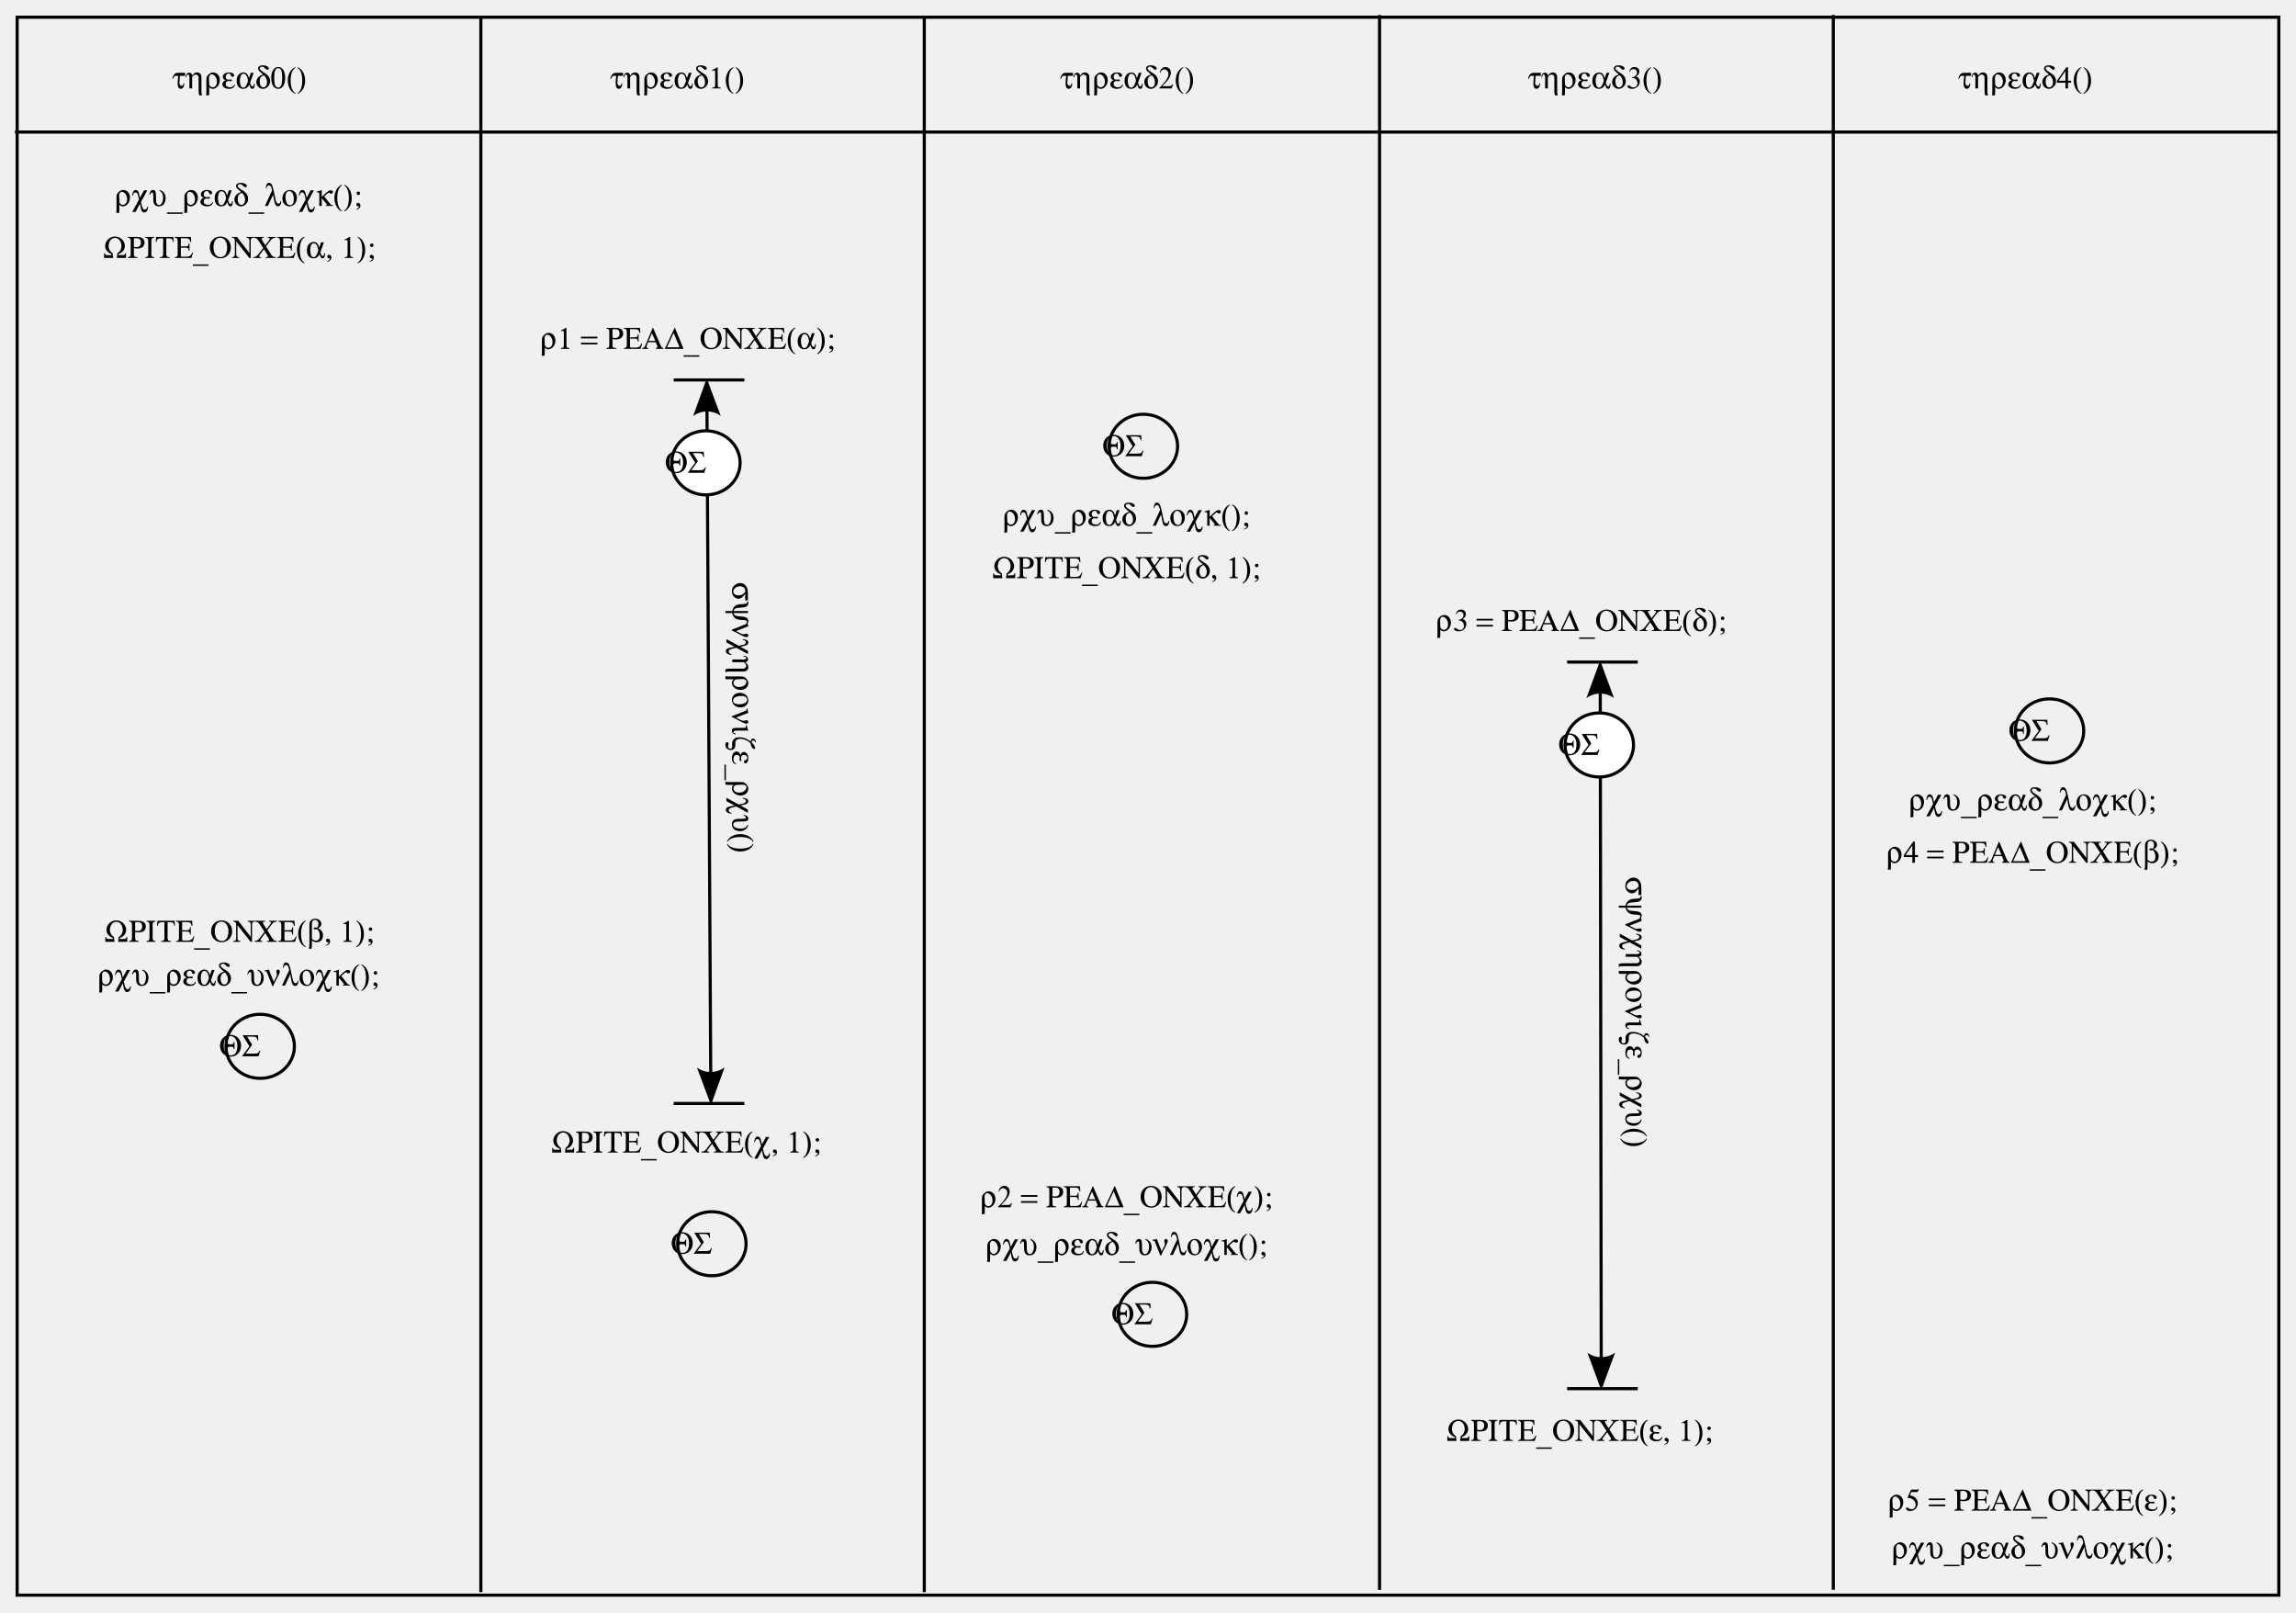
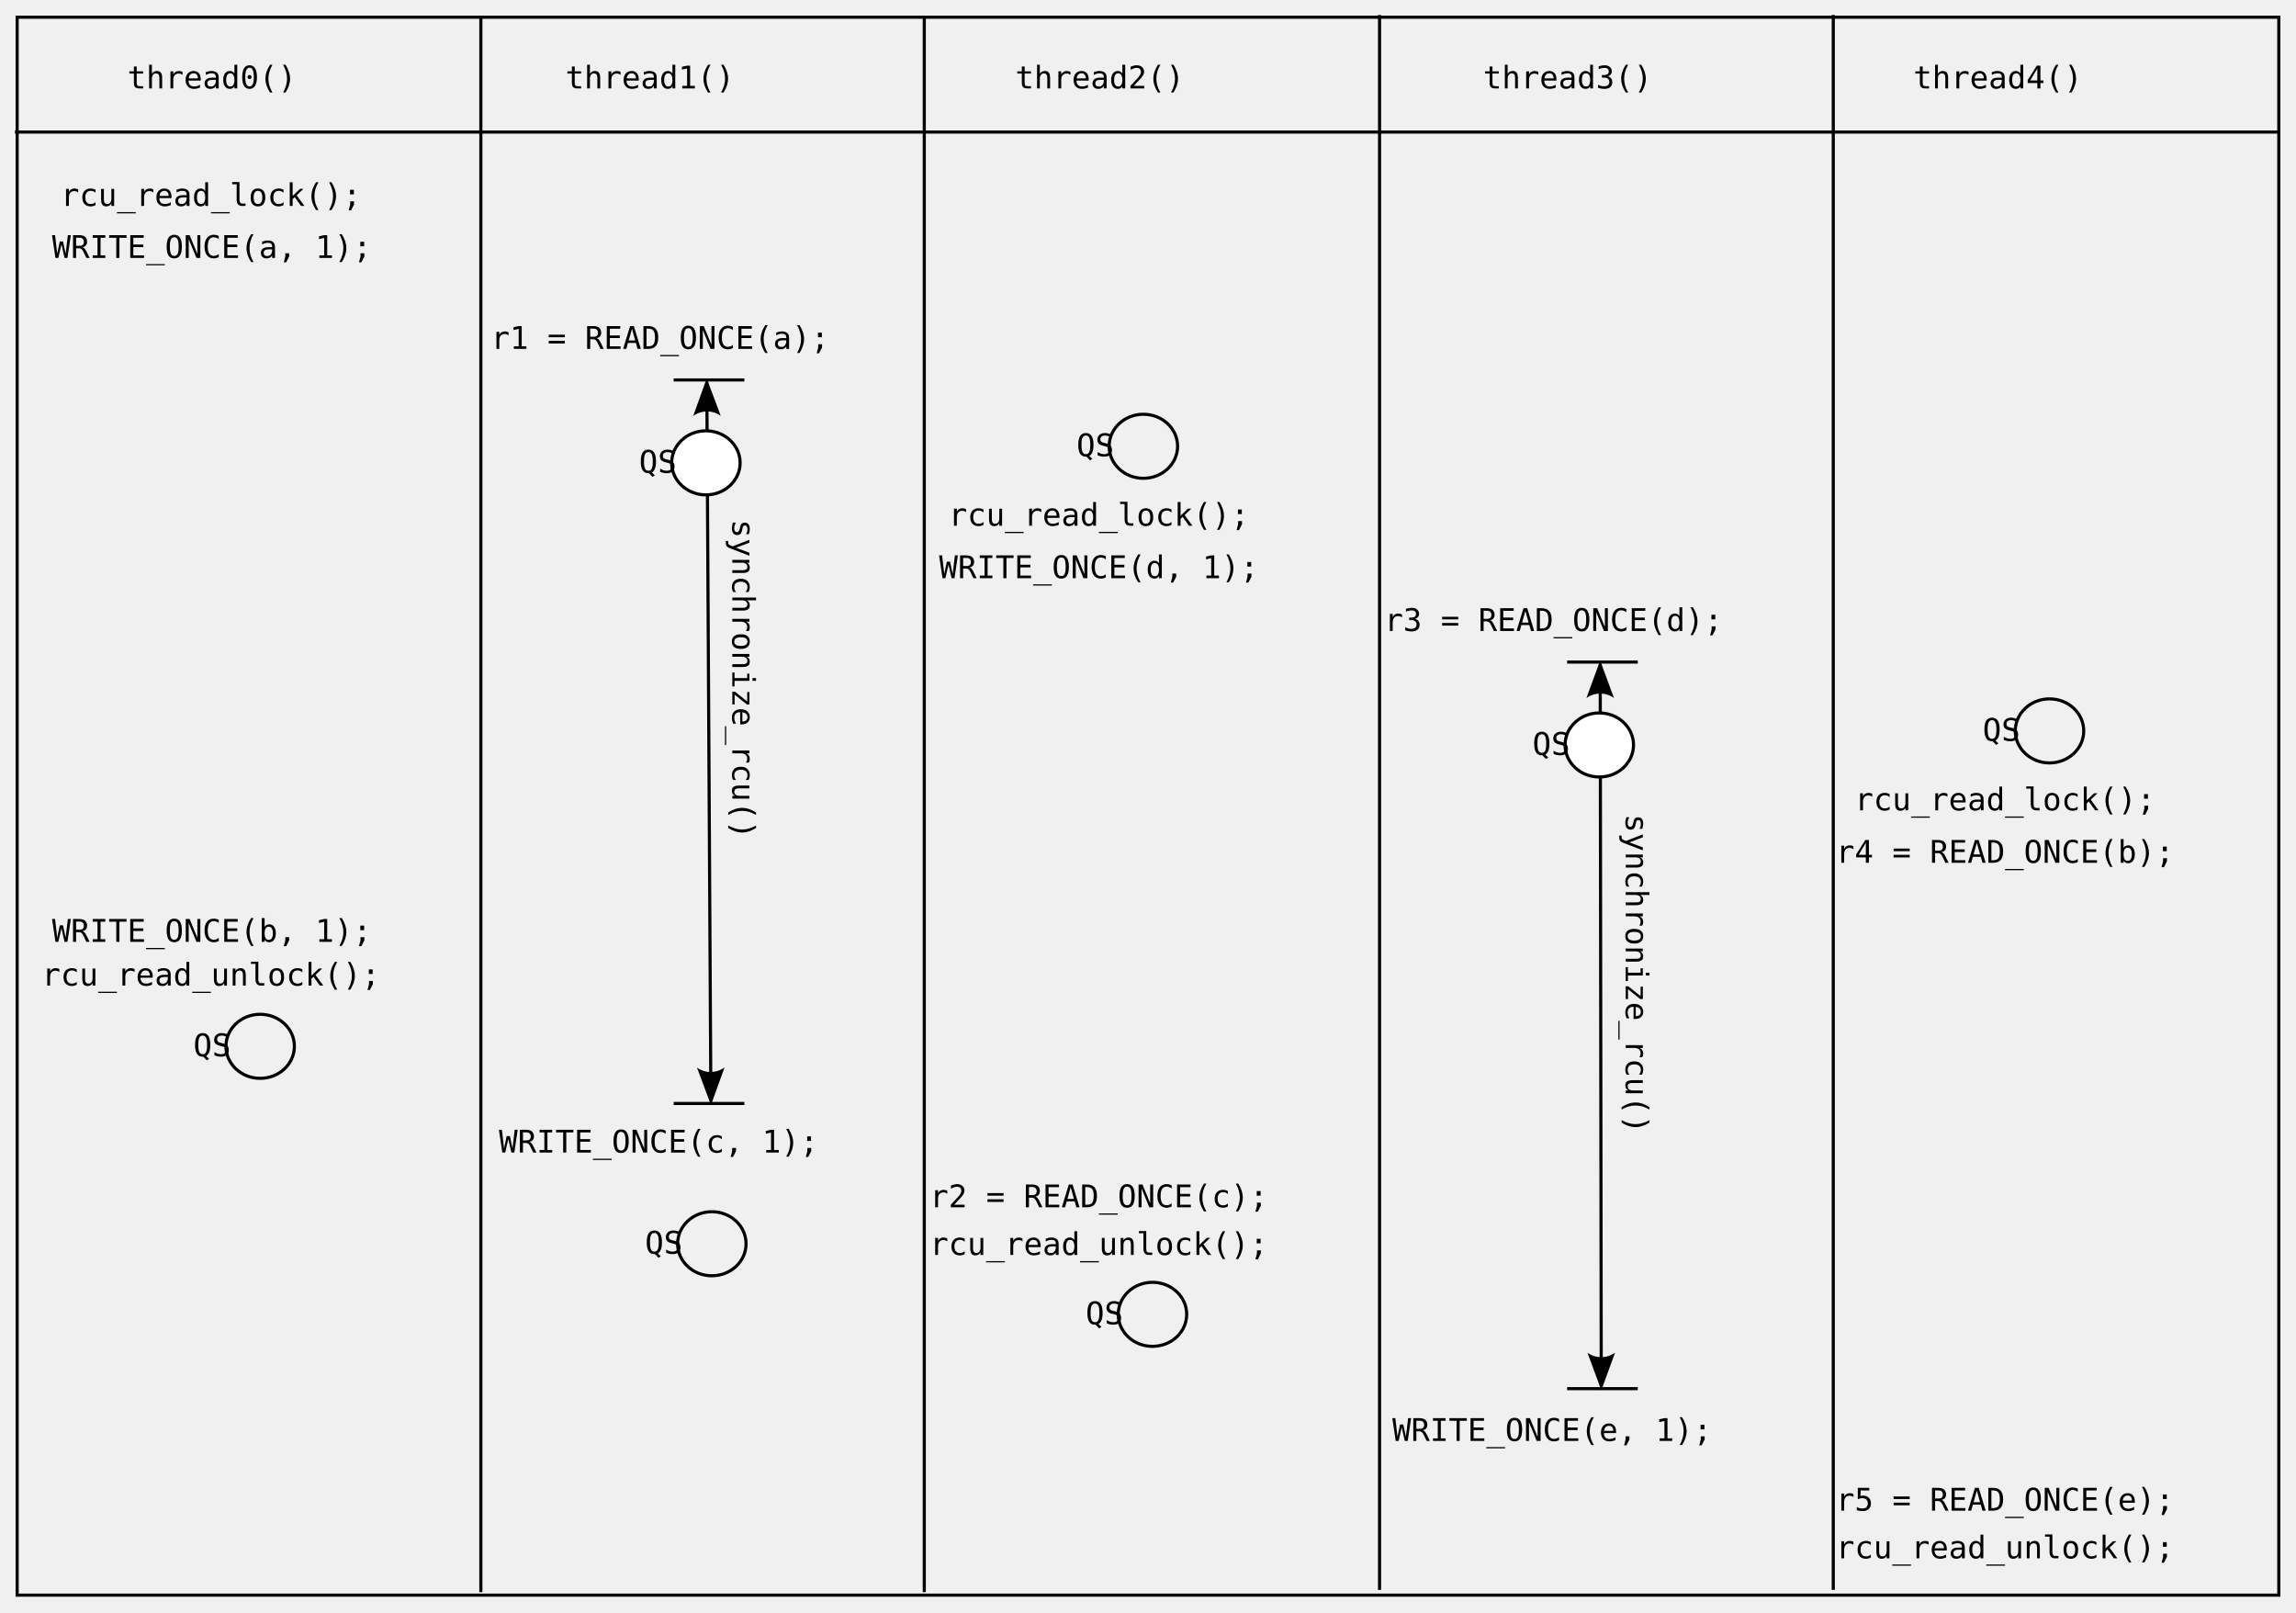
<svg xmlns="http://www.w3.org/2000/svg" width="735.25" height="516.219" id="svg2" version="1.1">
  <defs id="defs4">
    <marker orient="auto" refY="0" refX="0" id="Arrow2Lend" style="overflow:visible">
      <path id="path3792" style="fill-rule:evenodd;stroke-width:0.625;stroke-linejoin:round" d="M 8.719,4.034 -2.207,0.016 8.719,-4.002 c -1.745,2.372 -1.735,5.617 -6e-7,8.035 z" transform="matrix(-1.1,0,0,-1.1,-1.1,0)" />
    </marker>
    <marker orient="auto" refY="0" refX="0" id="Arrow2Lstart" style="overflow:visible">
      <path id="path3789" style="fill-rule:evenodd;stroke-width:0.625;stroke-linejoin:round" d="M 8.719,4.034 -2.207,0.016 8.719,-4.002 c -1.745,2.372 -1.735,5.617 -6e-7,8.035 z" transform="matrix(1.1,0,0,1.1,1.1,0)" />
    </marker>
    <marker orient="auto" refY="0" refX="0" id="Arrow2Lstart-4" style="overflow:visible">
      <path id="path3789-9" style="fill-rule:evenodd;stroke-width:0.625;stroke-linejoin:round" d="M 8.719,4.034 -2.207,0.016 8.719,-4.002 c -1.745,2.372 -1.735,5.617 -6e-7,8.035 z" transform="matrix(1.1,0,0,1.1,1.1,0)" />
    </marker>
    <marker orient="auto" refY="0" refX="0" id="Arrow2Lend-4" style="overflow:visible">
      <path id="path3792-4" style="fill-rule:evenodd;stroke-width:0.625;stroke-linejoin:round" d="M 8.719,4.034 -2.207,0.016 8.719,-4.002 c -1.745,2.372 -1.735,5.617 -6e-7,8.035 z" transform="matrix(-1.1,0,0,-1.1,-1.1,0)" />
    </marker>
  </defs>
  <g id="layer1" transform="translate(-29.15625,-185.5938)">
-     <flowRoot xml:space="preserve" id="flowRoot2985" style="font-size:10px;font-style:normal;font-variant:normal;font-weight:normal;font-stretch:normal;text-align:center;line-height:125%;letter-spacing:0px;word-spacing:0px;writing-mode:lr-tb;text-anchor:middle;fill:#000000;fill-opacity:1;stroke:none;font-family:Symbol;-inkscape-font-specification:Symbol">
+     <flowRoot xml:space="preserve" id="flowRoot2985" style="font-size:10px;font-style:normal;font-variant:normal;font-weight:normal;font-stretch:normal;text-align:center;line-height:125%;letter-spacing:0px;word-spacing:0px;writing-mode:lr-tb;text-anchor:middle;fill:#000000;fill-opacity:1;stroke:none;font-family:monospace;-inkscape-font-specification:monospace">
      <flowRegion id="flowRegion2987">
        <rect id="rect2989" width="82.857" height="11.429" x="240" y="492.362" />
      </flowRegion>
      <flowPara id="flowPara2991" />
    </flowRoot>
    <g id="g4433" transform="translate(2,-12)">
-       <text id="text2993" y="-261.666" x="436.123" style="font-size:10px;font-style:normal;font-variant:normal;font-weight:normal;font-stretch:normal;text-align:center;line-height:125%;letter-spacing:0px;word-spacing:0px;writing-mode:lr-tb;text-anchor:middle;fill:#000000;fill-opacity:1;stroke:none;font-family:Symbol;-inkscape-font-specification:Symbol" xml:space="preserve" transform="matrix(0,1,-1,0,0,0)">
+       <text id="text2993" y="-261.666" x="436.123" style="font-size:10px;font-style:normal;font-variant:normal;font-weight:normal;font-stretch:normal;text-align:center;line-height:125%;letter-spacing:0px;word-spacing:0px;writing-mode:lr-tb;text-anchor:middle;fill:#000000;fill-opacity:1;stroke:none;font-family:monospace;-inkscape-font-specification:monospace" xml:space="preserve" transform="matrix(0,1,-1,0,0,0)">
        <tspan y="-261.666" x="436.123" id="tspan2995">synchronize_rcu()</tspan>
      </text>
      <g id="g4417" transform="matrix(0,1,-1,0,730.9026,222.4928)">
        <path style="fill:none;stroke:#000000;stroke-width:1px;stroke-linecap:butt;stroke-linejoin:miter;stroke-opacity:1;marker-start:url(#Arrow2Lstart);marker-end:url(#Arrow2Lend)" d="M 97.581,477.405 327.579,476.098" id="path2997" />
        <path style="fill:none;stroke:#000000;stroke-width:1px;stroke-linecap:butt;stroke-linejoin:miter;stroke-opacity:1" d="m 96.753,465.384 0,22.627" id="path4397" />
        <path style="fill:none;stroke:#000000;stroke-width:1px;stroke-linecap:butt;stroke-linejoin:miter;stroke-opacity:1" d="m 328.407,465.384 0,22.627" id="path4397-5" />
      </g>
    </g>
-     <text xml:space="preserve" style="font-size:10px;font-style:normal;font-variant:normal;font-weight:normal;font-stretch:normal;text-align:center;line-height:125%;letter-spacing:0px;word-spacing:0px;writing-mode:lr-tb;text-anchor:middle;fill:#000000;fill-opacity:1;stroke:none;font-family:Symbol;-inkscape-font-specification:Symbol" x="112.047" y="268.181" id="text4429">
+     <text xml:space="preserve" style="font-size:10px;font-style:normal;font-variant:normal;font-weight:normal;font-stretch:normal;text-align:center;line-height:125%;letter-spacing:0px;word-spacing:0px;writing-mode:lr-tb;text-anchor:middle;fill:#000000;fill-opacity:1;stroke:none;font-family:monospace;-inkscape-font-specification:monospace" x="112.047" y="268.181" id="text4429">
      <tspan id="tspan4431" x="112.047" y="268.181">WRITE_ONCE(a, 1);</tspan>
    </text>
-     <text xml:space="preserve" style="font-size:10px;font-style:normal;font-variant:normal;font-weight:normal;font-stretch:normal;text-align:center;line-height:125%;letter-spacing:0px;word-spacing:0px;writing-mode:lr-tb;text-anchor:middle;fill:#000000;fill-opacity:1;stroke:none;font-family:Symbol;-inkscape-font-specification:Symbol" x="112.047" y="487.138" id="text4441">
+     <text xml:space="preserve" style="font-size:10px;font-style:normal;font-variant:normal;font-weight:normal;font-stretch:normal;text-align:center;line-height:125%;letter-spacing:0px;word-spacing:0px;writing-mode:lr-tb;text-anchor:middle;fill:#000000;fill-opacity:1;stroke:none;font-family:monospace;-inkscape-font-specification:monospace" x="112.047" y="487.138" id="text4441">
      <tspan id="tspan4443" x="112.047" y="487.138">WRITE_ONCE(b, 1);</tspan>
    </text>
-     <text xml:space="preserve" style="font-size:10px;font-style:normal;font-variant:normal;font-weight:normal;font-stretch:normal;text-align:center;line-height:125%;letter-spacing:0px;word-spacing:0px;writing-mode:lr-tb;text-anchor:middle;fill:#000000;fill-opacity:1;stroke:none;font-family:Symbol;-inkscape-font-specification:Symbol" x="255.609" y="297.293" id="text4445">
+     <text xml:space="preserve" style="font-size:10px;font-style:normal;font-variant:normal;font-weight:normal;font-stretch:normal;text-align:center;line-height:125%;letter-spacing:0px;word-spacing:0px;writing-mode:lr-tb;text-anchor:middle;fill:#000000;fill-opacity:1;stroke:none;font-family:monospace;-inkscape-font-specification:monospace" x="255.609" y="297.293" id="text4445">
      <tspan id="tspan4447" x="255.609" y="297.293">r1 = READ_ONCE(a);</tspan>
    </text>
-     <text xml:space="preserve" style="font-size:10px;font-style:normal;font-variant:normal;font-weight:normal;font-stretch:normal;text-align:center;line-height:125%;letter-spacing:0px;word-spacing:0px;writing-mode:lr-tb;text-anchor:middle;fill:#000000;fill-opacity:1;stroke:none;font-family:Symbol;-inkscape-font-specification:Symbol" x="255.144" y="554.618" id="text4449">
+     <text xml:space="preserve" style="font-size:10px;font-style:normal;font-variant:normal;font-weight:normal;font-stretch:normal;text-align:center;line-height:125%;letter-spacing:0px;word-spacing:0px;writing-mode:lr-tb;text-anchor:middle;fill:#000000;fill-opacity:1;stroke:none;font-family:monospace;-inkscape-font-specification:monospace" x="255.144" y="554.618" id="text4449">
      <tspan id="tspan4451" x="255.144" y="554.618">WRITE_ONCE(c, 1);</tspan>
    </text>
-     <text xml:space="preserve" style="font-size:10px;font-style:normal;font-variant:normal;font-weight:normal;font-stretch:normal;text-align:center;line-height:125%;letter-spacing:0px;word-spacing:0px;writing-mode:lr-tb;text-anchor:middle;fill:#000000;fill-opacity:1;stroke:none;font-family:Symbol;-inkscape-font-specification:Symbol" x="396.103" y="370.711" id="text4453">
+     <text xml:space="preserve" style="font-size:10px;font-style:normal;font-variant:normal;font-weight:normal;font-stretch:normal;text-align:center;line-height:125%;letter-spacing:0px;word-spacing:0px;writing-mode:lr-tb;text-anchor:middle;fill:#000000;fill-opacity:1;stroke:none;font-family:monospace;-inkscape-font-specification:monospace" x="396.103" y="370.711" id="text4453">
      <tspan id="tspan4455" x="396.103" y="370.711">WRITE_ONCE(d, 1);</tspan>
    </text>
-     <text xml:space="preserve" style="font-size:10px;font-style:normal;font-variant:normal;font-weight:normal;font-stretch:normal;text-align:center;line-height:125%;letter-spacing:0px;word-spacing:0px;writing-mode:lr-tb;text-anchor:middle;fill:#000000;fill-opacity:1;stroke:none;font-family:Symbol;-inkscape-font-specification:Symbol" x="396.103" y="572.136" id="text4457">
+     <text xml:space="preserve" style="font-size:10px;font-style:normal;font-variant:normal;font-weight:normal;font-stretch:normal;text-align:center;line-height:125%;letter-spacing:0px;word-spacing:0px;writing-mode:lr-tb;text-anchor:middle;fill:#000000;fill-opacity:1;stroke:none;font-family:monospace;-inkscape-font-specification:monospace" x="396.103" y="572.136" id="text4457">
      <tspan id="tspan4459" x="396.103" y="572.136">r2 = READ_ONCE(c);</tspan>
    </text>
-     <text xml:space="preserve" style="font-size:10px;font-style:normal;font-variant:normal;font-weight:normal;font-stretch:normal;text-align:center;line-height:125%;letter-spacing:0px;word-spacing:0px;writing-mode:lr-tb;text-anchor:middle;fill:#000000;fill-opacity:1;stroke:none;font-family:Symbol;-inkscape-font-specification:Symbol" x="112.082" y="213.91" id="text4461">
+     <text xml:space="preserve" style="font-size:10px;font-style:normal;font-variant:normal;font-weight:normal;font-stretch:normal;text-align:center;line-height:125%;letter-spacing:0px;word-spacing:0px;writing-mode:lr-tb;text-anchor:middle;fill:#000000;fill-opacity:1;stroke:none;font-family:monospace;-inkscape-font-specification:monospace" x="112.082" y="213.91" id="text4461">
      <tspan id="tspan4463" x="112.082" y="213.91">thread0()</tspan>
    </text>
-     <text xml:space="preserve" style="font-size:10px;font-style:normal;font-variant:normal;font-weight:normal;font-stretch:normal;text-align:center;line-height:125%;letter-spacing:0px;word-spacing:0px;writing-mode:lr-tb;text-anchor:middle;fill:#000000;fill-opacity:1;stroke:none;font-family:Symbol;-inkscape-font-specification:Symbol" x="252.345" y="213.91" id="text4461-6">
+     <text xml:space="preserve" style="font-size:10px;font-style:normal;font-variant:normal;font-weight:normal;font-stretch:normal;text-align:center;line-height:125%;letter-spacing:0px;word-spacing:0px;writing-mode:lr-tb;text-anchor:middle;fill:#000000;fill-opacity:1;stroke:none;font-family:monospace;-inkscape-font-specification:monospace" x="252.345" y="213.91" id="text4461-6">
      <tspan id="tspan4463-0" x="252.345" y="213.91">thread1()</tspan>
    </text>
-     <text xml:space="preserve" style="font-size:10px;font-style:normal;font-variant:normal;font-weight:normal;font-stretch:normal;text-align:center;line-height:125%;letter-spacing:0px;word-spacing:0px;writing-mode:lr-tb;text-anchor:middle;fill:#000000;fill-opacity:1;stroke:none;font-family:Symbol;-inkscape-font-specification:Symbol" x="396.426" y="213.91" id="text4461-2">
+     <text xml:space="preserve" style="font-size:10px;font-style:normal;font-variant:normal;font-weight:normal;font-stretch:normal;text-align:center;line-height:125%;letter-spacing:0px;word-spacing:0px;writing-mode:lr-tb;text-anchor:middle;fill:#000000;fill-opacity:1;stroke:none;font-family:monospace;-inkscape-font-specification:monospace" x="396.426" y="213.91" id="text4461-2">
      <tspan id="tspan4463-2" x="396.426" y="213.91">thread2()</tspan>
    </text>
    <rect style="fill:none;stroke:#000000;stroke-width:1;stroke-miterlimit:4;stroke-opacity:1;stroke-dasharray:none;stroke-dashoffset:0" id="rect4495" width="724.252" height="505.212" x="34.648" y="191.106" />
    <path style="fill:none;stroke:#000000;stroke-width:1;stroke-linecap:butt;stroke-linejoin:miter;stroke-miterlimit:4;stroke-opacity:1;stroke-dasharray:none;stroke-dashoffset:0" d="m 183.141,191.106 0,504.242" id="path4497" />
    <path style="fill:none;stroke:#000000;stroke-width:1;stroke-linecap:butt;stroke-linejoin:miter;stroke-miterlimit:4;stroke-opacity:1;stroke-dasharray:none;stroke-dashoffset:0" d="m 325.139,191.106 0,504.242" id="path4497-5" />
-     <text xml:space="preserve" style="font-size:10px;font-style:normal;font-variant:normal;font-weight:normal;font-stretch:normal;text-align:center;line-height:125%;letter-spacing:0px;word-spacing:0px;writing-mode:lr-tb;text-anchor:middle;fill:#000000;fill-opacity:1;stroke:none;font-family:Symbol;-inkscape-font-specification:Symbol" x="111.759" y="251.54" id="text4429-8">
+     <text xml:space="preserve" style="font-size:10px;font-style:normal;font-variant:normal;font-weight:normal;font-stretch:normal;text-align:center;line-height:125%;letter-spacing:0px;word-spacing:0px;writing-mode:lr-tb;text-anchor:middle;fill:#000000;fill-opacity:1;stroke:none;font-family:monospace;-inkscape-font-specification:monospace" x="111.759" y="251.54" id="text4429-8">
      <tspan id="tspan4431-9" x="111.759" y="251.54">rcu_read_lock();</tspan>
    </text>
-     <text xml:space="preserve" style="font-size:10px;font-style:normal;font-variant:normal;font-weight:normal;font-stretch:normal;text-align:center;line-height:125%;letter-spacing:0px;word-spacing:0px;writing-mode:lr-tb;text-anchor:middle;fill:#000000;fill-opacity:1;stroke:none;font-family:Symbol;-inkscape-font-specification:Symbol" x="396.103" y="353.916" id="text4429-8-9">
+     <text xml:space="preserve" style="font-size:10px;font-style:normal;font-variant:normal;font-weight:normal;font-stretch:normal;text-align:center;line-height:125%;letter-spacing:0px;word-spacing:0px;writing-mode:lr-tb;text-anchor:middle;fill:#000000;fill-opacity:1;stroke:none;font-family:monospace;-inkscape-font-specification:monospace" x="396.103" y="353.916" id="text4429-8-9">
      <tspan id="tspan4431-9-4" x="396.103" y="353.916">rcu_read_lock();</tspan>
    </text>
-     <text xml:space="preserve" style="font-size:10px;font-style:normal;font-variant:normal;font-weight:normal;font-stretch:normal;text-align:center;line-height:125%;letter-spacing:0px;word-spacing:0px;writing-mode:lr-tb;text-anchor:middle;fill:#000000;fill-opacity:1;stroke:none;font-family:Symbol;-inkscape-font-specification:Symbol" x="396.103" y="587.403" id="text4429-8-9-3">
+     <text xml:space="preserve" style="font-size:10px;font-style:normal;font-variant:normal;font-weight:normal;font-stretch:normal;text-align:center;line-height:125%;letter-spacing:0px;word-spacing:0px;writing-mode:lr-tb;text-anchor:middle;fill:#000000;fill-opacity:1;stroke:none;font-family:monospace;-inkscape-font-specification:monospace" x="396.103" y="587.403" id="text4429-8-9-3">
      <tspan id="tspan4431-9-4-4" x="396.103" y="587.403">rcu_read_unlock();</tspan>
    </text>
-     <text xml:space="preserve" style="font-size:10px;font-style:normal;font-variant:normal;font-weight:normal;font-stretch:normal;text-align:center;line-height:125%;letter-spacing:0px;word-spacing:0px;writing-mode:lr-tb;text-anchor:middle;fill:#000000;fill-opacity:1;stroke:none;font-family:Symbol;-inkscape-font-specification:Symbol" x="111.759" y="501.153" id="text4429-8-9-3-1">
+     <text xml:space="preserve" style="font-size:10px;font-style:normal;font-variant:normal;font-weight:normal;font-stretch:normal;text-align:center;line-height:125%;letter-spacing:0px;word-spacing:0px;writing-mode:lr-tb;text-anchor:middle;fill:#000000;fill-opacity:1;stroke:none;font-family:monospace;-inkscape-font-specification:monospace" x="111.759" y="501.153" id="text4429-8-9-3-1">
      <tspan id="tspan4431-9-4-4-6" x="111.759" y="501.153">rcu_read_unlock();</tspan>
    </text>
    <path style="fill:none;stroke:#000000;stroke-width:1px;stroke-linecap:butt;stroke-linejoin:miter;stroke-opacity:1" d="m 33.941,227.876 724.942,0" id="path4608" />
-     <text xml:space="preserve" style="font-size:10px;font-style:normal;font-variant:normal;font-weight:normal;font-stretch:normal;text-align:center;line-height:125%;letter-spacing:0px;word-spacing:0px;writing-mode:lr-tb;text-anchor:middle;fill:#000000;fill-opacity:1;stroke:none;font-family:Symbol;-inkscape-font-specification:Symbol" x="394.944" y="331.664" id="text4648">
+     <text xml:space="preserve" style="font-size:10px;font-style:normal;font-variant:normal;font-weight:normal;font-stretch:normal;text-align:center;line-height:125%;letter-spacing:0px;word-spacing:0px;writing-mode:lr-tb;text-anchor:middle;fill:#000000;fill-opacity:1;stroke:none;font-family:monospace;-inkscape-font-specification:monospace" x="394.944" y="331.664" id="text4648">
      <tspan id="tspan4650" x="394.944" y="331.664">QS</tspan>
    </text>
    <path style="fill:none;stroke:#000000;stroke-width:1;stroke-miterlimit:4;stroke-opacity:1;stroke-dasharray:none;stroke-dashoffset:0" id="path4652" d="m 358.869,132.622 a 10.96,10.253 0 1 1 -0.023,0" transform="translate(36.44112,185.6061)" />
-     <text xml:space="preserve" style="font-size:10px;font-style:normal;font-variant:normal;font-weight:normal;font-stretch:normal;text-align:center;line-height:125%;letter-spacing:0px;word-spacing:0px;writing-mode:lr-tb;text-anchor:middle;fill:#000000;fill-opacity:1;stroke:none;font-family:Symbol;-inkscape-font-specification:Symbol" x="112.12" y="523.779" id="text4648-4">
+     <text xml:space="preserve" style="font-size:10px;font-style:normal;font-variant:normal;font-weight:normal;font-stretch:normal;text-align:center;line-height:125%;letter-spacing:0px;word-spacing:0px;writing-mode:lr-tb;text-anchor:middle;fill:#000000;fill-opacity:1;stroke:none;font-family:monospace;-inkscape-font-specification:monospace" x="112.12" y="523.779" id="text4648-4">
      <tspan id="tspan4650-4" x="112.12" y="523.779">QS</tspan>
    </text>
    <path style="fill:none;stroke:#000000;stroke-width:1;stroke-miterlimit:4;stroke-opacity:1;stroke-dasharray:none;stroke-dashoffset:0" id="path4652-7" d="m 358.869,132.622 a 10.96,10.253 0 1 1 -0.023,0" transform="translate(-246.3835,377.7212)" />
    <path style="fill:#ffffff;fill-opacity:1;stroke:#000000;stroke-width:1;stroke-miterlimit:4;stroke-opacity:1;stroke-dasharray:none;stroke-dashoffset:0" id="path4652-7-7" d="m 358.869,132.622 a 10.96,10.253 0 1 1 -0.023,0" transform="translate(-103.6525,190.9088)" />
-     <text xml:space="preserve" style="font-size:10px;font-style:normal;font-variant:normal;font-weight:normal;font-stretch:normal;text-align:center;line-height:125%;letter-spacing:0px;word-spacing:0px;writing-mode:lr-tb;text-anchor:middle;fill:#000000;fill-opacity:1;stroke:none;font-family:Symbol;-inkscape-font-specification:Symbol" x="254.851" y="336.966" id="text4648-4-3">
+     <text xml:space="preserve" style="font-size:10px;font-style:normal;font-variant:normal;font-weight:normal;font-stretch:normal;text-align:center;line-height:125%;letter-spacing:0px;word-spacing:0px;writing-mode:lr-tb;text-anchor:middle;fill:#000000;fill-opacity:1;stroke:none;font-family:monospace;-inkscape-font-specification:monospace" x="254.851" y="336.966" id="text4648-4-3">
      <tspan id="tspan4650-4-5" x="254.851" y="336.966">QS</tspan>
    </text>
    <path style="fill:none;stroke:#000000;stroke-width:1;stroke-linecap:butt;stroke-linejoin:miter;stroke-miterlimit:4;stroke-opacity:1;stroke-dasharray:none;stroke-dashoffset:0" d="m 470.933,190.399 0,504.242" id="path4497-5-6" />
    <path style="fill:none;stroke:#000000;stroke-width:1;stroke-linecap:butt;stroke-linejoin:miter;stroke-miterlimit:4;stroke-opacity:1;stroke-dasharray:none;stroke-dashoffset:0" d="m 616.228,190.383 0,504.242" id="path4497-5-2" />
    <g id="g4433-6" transform="translate(288.0964,78.32827)">
-       <text id="text2993-7" y="-261.666" x="440.123" style="font-size:10px;font-style:normal;font-variant:normal;font-weight:normal;font-stretch:normal;text-align:center;line-height:125%;letter-spacing:0px;word-spacing:0px;writing-mode:lr-tb;text-anchor:middle;fill:#000000;fill-opacity:1;stroke:none;font-family:Symbol;-inkscape-font-specification:Symbol" xml:space="preserve" transform="matrix(0,1,-1,0,0,0)">
+       <text id="text2993-7" y="-261.666" x="440.123" style="font-size:10px;font-style:normal;font-variant:normal;font-weight:normal;font-stretch:normal;text-align:center;line-height:125%;letter-spacing:0px;word-spacing:0px;writing-mode:lr-tb;text-anchor:middle;fill:#000000;fill-opacity:1;stroke:none;font-family:monospace;-inkscape-font-specification:monospace" xml:space="preserve" transform="matrix(0,1,-1,0,0,0)">
        <tspan y="-261.666" x="440.123" id="tspan2995-1">synchronize_rcu()</tspan>
      </text>
      <g id="g4417-1" transform="matrix(0,1,-1,0,730.9026,222.4928)">
        <path style="fill:none;stroke:#000000;stroke-width:1px;stroke-linecap:butt;stroke-linejoin:miter;stroke-opacity:1;marker-start:url(#Arrow2Lstart);marker-end:url(#Arrow2Lend)" d="M 97.581,477.405 328.562,477.072" id="path2997-2" />
        <path style="fill:none;stroke:#000000;stroke-width:1px;stroke-linecap:butt;stroke-linejoin:miter;stroke-opacity:1" d="m 96.753,465.384 0,22.627" id="path4397-3" />
        <path style="fill:none;stroke:#000000;stroke-width:1px;stroke-linecap:butt;stroke-linejoin:miter;stroke-opacity:1" d="m 329.39,465.384 0,22.627" id="path4397-5-4" />
      </g>
    </g>
-     <text xml:space="preserve" style="font-size:10px;font-style:normal;font-variant:normal;font-weight:normal;font-stretch:normal;text-align:center;line-height:125%;letter-spacing:0px;word-spacing:0px;writing-mode:lr-tb;text-anchor:middle;fill:#000000;fill-opacity:1;stroke:none;font-family:Symbol;-inkscape-font-specification:Symbol" x="541.705" y="387.622" id="text4445-0">
+     <text xml:space="preserve" style="font-size:10px;font-style:normal;font-variant:normal;font-weight:normal;font-stretch:normal;text-align:center;line-height:125%;letter-spacing:0px;word-spacing:0px;writing-mode:lr-tb;text-anchor:middle;fill:#000000;fill-opacity:1;stroke:none;font-family:monospace;-inkscape-font-specification:monospace" x="541.705" y="387.622" id="text4445-0">
      <tspan id="tspan4447-5" x="541.705" y="387.622">r3 = READ_ONCE(d);</tspan>
    </text>
-     <text xml:space="preserve" style="font-size:10px;font-style:normal;font-variant:normal;font-weight:normal;font-stretch:normal;text-align:center;line-height:125%;letter-spacing:0px;word-spacing:0px;writing-mode:lr-tb;text-anchor:middle;fill:#000000;fill-opacity:1;stroke:none;font-family:Symbol;-inkscape-font-specification:Symbol" x="541.241" y="646.946" id="text4449-6">
+     <text xml:space="preserve" style="font-size:10px;font-style:normal;font-variant:normal;font-weight:normal;font-stretch:normal;text-align:center;line-height:125%;letter-spacing:0px;word-spacing:0px;writing-mode:lr-tb;text-anchor:middle;fill:#000000;fill-opacity:1;stroke:none;font-family:monospace;-inkscape-font-specification:monospace" x="541.241" y="646.946" id="text4449-6">
      <tspan id="tspan4451-6" x="541.241" y="646.946">WRITE_ONCE(e, 1);</tspan>
    </text>
    <path style="fill:#ffffff;fill-opacity:1;stroke:#000000;stroke-width:1;stroke-miterlimit:4;stroke-opacity:1;stroke-dasharray:none;stroke-dashoffset:0" id="path4652-7-7-5" d="m 358.869,132.622 a 10.96,10.253 0 1 1 -0.023,0" transform="translate(182.4439,281.237)" />
-     <text xml:space="preserve" style="font-size:10px;font-style:normal;font-variant:normal;font-weight:normal;font-stretch:normal;text-align:center;line-height:125%;letter-spacing:0px;word-spacing:0px;writing-mode:lr-tb;text-anchor:middle;fill:#000000;fill-opacity:1;stroke:none;font-family:Symbol;-inkscape-font-specification:Symbol" x="540.947" y="427.294" id="text4648-4-3-1">
+     <text xml:space="preserve" style="font-size:10px;font-style:normal;font-variant:normal;font-weight:normal;font-stretch:normal;text-align:center;line-height:125%;letter-spacing:0px;word-spacing:0px;writing-mode:lr-tb;text-anchor:middle;fill:#000000;fill-opacity:1;stroke:none;font-family:monospace;-inkscape-font-specification:monospace" x="540.947" y="427.294" id="text4648-4-3-1">
      <tspan id="tspan4650-4-5-7" x="540.947" y="427.294">QS</tspan>
    </text>
-     <text xml:space="preserve" style="font-size:10px;font-style:normal;font-variant:normal;font-weight:normal;font-stretch:normal;text-align:center;line-height:125%;letter-spacing:0px;word-spacing:0px;writing-mode:lr-tb;text-anchor:middle;fill:#000000;fill-opacity:1;stroke:none;font-family:Symbol;-inkscape-font-specification:Symbol" x="686.277" y="461.839" id="text4453-7">
+     <text xml:space="preserve" style="font-size:10px;font-style:normal;font-variant:normal;font-weight:normal;font-stretch:normal;text-align:center;line-height:125%;letter-spacing:0px;word-spacing:0px;writing-mode:lr-tb;text-anchor:middle;fill:#000000;fill-opacity:1;stroke:none;font-family:monospace;-inkscape-font-specification:monospace" x="686.277" y="461.839" id="text4453-7">
      <tspan id="tspan4455-1" x="686.277" y="461.839">r4 = READ_ONCE(b);</tspan>
    </text>
-     <text xml:space="preserve" style="font-size:10px;font-style:normal;font-variant:normal;font-weight:normal;font-stretch:normal;text-align:center;line-height:125%;letter-spacing:0px;word-spacing:0px;writing-mode:lr-tb;text-anchor:middle;fill:#000000;fill-opacity:1;stroke:none;font-family:Symbol;-inkscape-font-specification:Symbol" x="686.277" y="669.264" id="text4457-9">
+     <text xml:space="preserve" style="font-size:10px;font-style:normal;font-variant:normal;font-weight:normal;font-stretch:normal;text-align:center;line-height:125%;letter-spacing:0px;word-spacing:0px;writing-mode:lr-tb;text-anchor:middle;fill:#000000;fill-opacity:1;stroke:none;font-family:monospace;-inkscape-font-specification:monospace" x="686.277" y="669.264" id="text4457-9">
      <tspan id="tspan4459-2" x="686.277" y="669.264">r5 = READ_ONCE(e);</tspan>
    </text>
-     <text xml:space="preserve" style="font-size:10px;font-style:normal;font-variant:normal;font-weight:normal;font-stretch:normal;text-align:center;line-height:125%;letter-spacing:0px;word-spacing:0px;writing-mode:lr-tb;text-anchor:middle;fill:#000000;fill-opacity:1;stroke:none;font-family:Symbol;-inkscape-font-specification:Symbol" x="686.277" y="445.044" id="text4429-8-9-33">
+     <text xml:space="preserve" style="font-size:10px;font-style:normal;font-variant:normal;font-weight:normal;font-stretch:normal;text-align:center;line-height:125%;letter-spacing:0px;word-spacing:0px;writing-mode:lr-tb;text-anchor:middle;fill:#000000;fill-opacity:1;stroke:none;font-family:monospace;-inkscape-font-specification:monospace" x="686.277" y="445.044" id="text4429-8-9-33">
      <tspan id="tspan4431-9-4-2" x="686.277" y="445.044">rcu_read_lock();</tspan>
    </text>
-     <text xml:space="preserve" style="font-size:10px;font-style:normal;font-variant:normal;font-weight:normal;font-stretch:normal;text-align:center;line-height:125%;letter-spacing:0px;word-spacing:0px;writing-mode:lr-tb;text-anchor:middle;fill:#000000;fill-opacity:1;stroke:none;font-family:Symbol;-inkscape-font-specification:Symbol" x="686.277" y="684.531" id="text4429-8-9-3-8">
+     <text xml:space="preserve" style="font-size:10px;font-style:normal;font-variant:normal;font-weight:normal;font-stretch:normal;text-align:center;line-height:125%;letter-spacing:0px;word-spacing:0px;writing-mode:lr-tb;text-anchor:middle;fill:#000000;fill-opacity:1;stroke:none;font-family:monospace;-inkscape-font-specification:monospace" x="686.277" y="684.531" id="text4429-8-9-3-8">
      <tspan id="tspan4431-9-4-4-5" x="686.277" y="684.531">rcu_read_unlock();</tspan>
    </text>
-     <text xml:space="preserve" style="font-size:10px;font-style:normal;font-variant:normal;font-weight:normal;font-stretch:normal;text-align:center;line-height:125%;letter-spacing:0px;word-spacing:0px;writing-mode:lr-tb;text-anchor:middle;fill:#000000;fill-opacity:1;stroke:none;font-family:Symbol;-inkscape-font-specification:Symbol" x="685.119" y="422.792" id="text4648-9">
+     <text xml:space="preserve" style="font-size:10px;font-style:normal;font-variant:normal;font-weight:normal;font-stretch:normal;text-align:center;line-height:125%;letter-spacing:0px;word-spacing:0px;writing-mode:lr-tb;text-anchor:middle;fill:#000000;fill-opacity:1;stroke:none;font-family:monospace;-inkscape-font-specification:monospace" x="685.119" y="422.792" id="text4648-9">
      <tspan id="tspan4650-7" x="685.119" y="422.792">QS</tspan>
    </text>
    <path style="fill:none;stroke:#000000;stroke-width:1;stroke-miterlimit:4;stroke-opacity:1;stroke-dasharray:none;stroke-dashoffset:0" id="path4652-8" d="m 358.869,132.622 a 10.96,10.253 0 1 1 -0.023,0" transform="translate(326.616,276.7341)" />
-     <text xml:space="preserve" style="font-size:10px;font-style:normal;font-variant:normal;font-weight:normal;font-stretch:normal;text-align:center;line-height:125%;letter-spacing:0px;word-spacing:0px;writing-mode:lr-tb;text-anchor:middle;fill:#000000;fill-opacity:1;stroke:none;font-family:Symbol;-inkscape-font-specification:Symbol" x="397.859" y="609.59" id="text4648-5">
+     <text xml:space="preserve" style="font-size:10px;font-style:normal;font-variant:normal;font-weight:normal;font-stretch:normal;text-align:center;line-height:125%;letter-spacing:0px;word-spacing:0px;writing-mode:lr-tb;text-anchor:middle;fill:#000000;fill-opacity:1;stroke:none;font-family:monospace;-inkscape-font-specification:monospace" x="397.859" y="609.59" id="text4648-5">
      <tspan id="tspan4650-77" x="397.859" y="609.59">QS</tspan>
    </text>
    <path style="fill:none;stroke:#000000;stroke-width:1;stroke-miterlimit:4;stroke-opacity:1;stroke-dasharray:none;stroke-dashoffset:0" id="path4652-80" d="m 358.869,132.622 a 10.96,10.253 0 1 1 -0.023,0" transform="translate(39.3562,463.5326)" />
-     <text xml:space="preserve" style="font-size:10px;font-style:normal;font-variant:normal;font-weight:normal;font-stretch:normal;text-align:center;line-height:125%;letter-spacing:0px;word-spacing:0px;writing-mode:lr-tb;text-anchor:middle;fill:#000000;fill-opacity:1;stroke:none;font-family:Symbol;-inkscape-font-specification:Symbol" x="256.76" y="586.991" id="text4648-5-2">
+     <text xml:space="preserve" style="font-size:10px;font-style:normal;font-variant:normal;font-weight:normal;font-stretch:normal;text-align:center;line-height:125%;letter-spacing:0px;word-spacing:0px;writing-mode:lr-tb;text-anchor:middle;fill:#000000;fill-opacity:1;stroke:none;font-family:monospace;-inkscape-font-specification:monospace" x="256.76" y="586.991" id="text4648-5-2">
      <tspan id="tspan4650-77-7" x="256.76" y="586.991">QS</tspan>
    </text>
    <path style="fill:none;stroke:#000000;stroke-width:1;stroke-miterlimit:4;stroke-opacity:1;stroke-dasharray:none;stroke-dashoffset:0" id="path4652-80-5" d="m 358.869,132.622 a 10.96,10.253 0 1 1 -0.023,0" transform="translate(-101.7433,440.9339)" />
-     <text xml:space="preserve" style="font-size:10px;font-style:normal;font-variant:normal;font-weight:normal;font-stretch:normal;text-align:center;line-height:125%;letter-spacing:0px;word-spacing:0px;writing-mode:lr-tb;text-anchor:middle;fill:#000000;fill-opacity:1;stroke:none;font-family:Symbol;-inkscape-font-specification:Symbol" x="546.228" y="213.91" id="text4461-2-5">
+     <text xml:space="preserve" style="font-size:10px;font-style:normal;font-variant:normal;font-weight:normal;font-stretch:normal;text-align:center;line-height:125%;letter-spacing:0px;word-spacing:0px;writing-mode:lr-tb;text-anchor:middle;fill:#000000;fill-opacity:1;stroke:none;font-family:monospace;-inkscape-font-specification:monospace" x="546.228" y="213.91" id="text4461-2-5">
      <tspan id="tspan4463-2-6" x="546.228" y="213.91">thread3()</tspan>
    </text>
-     <text xml:space="preserve" style="font-size:10px;font-style:normal;font-variant:normal;font-weight:normal;font-stretch:normal;text-align:center;line-height:125%;letter-spacing:0px;word-spacing:0px;writing-mode:lr-tb;text-anchor:middle;fill:#000000;fill-opacity:1;stroke:none;font-family:Symbol;-inkscape-font-specification:Symbol" x="684.001" y="213.91" id="text4461-2-1">
+     <text xml:space="preserve" style="font-size:10px;font-style:normal;font-variant:normal;font-weight:normal;font-stretch:normal;text-align:center;line-height:125%;letter-spacing:0px;word-spacing:0px;writing-mode:lr-tb;text-anchor:middle;fill:#000000;fill-opacity:1;stroke:none;font-family:monospace;-inkscape-font-specification:monospace" x="684.001" y="213.91" id="text4461-2-1">
      <tspan id="tspan4463-2-0" x="684.001" y="213.91">thread4()</tspan>
    </text>
  </g>
</svg>
